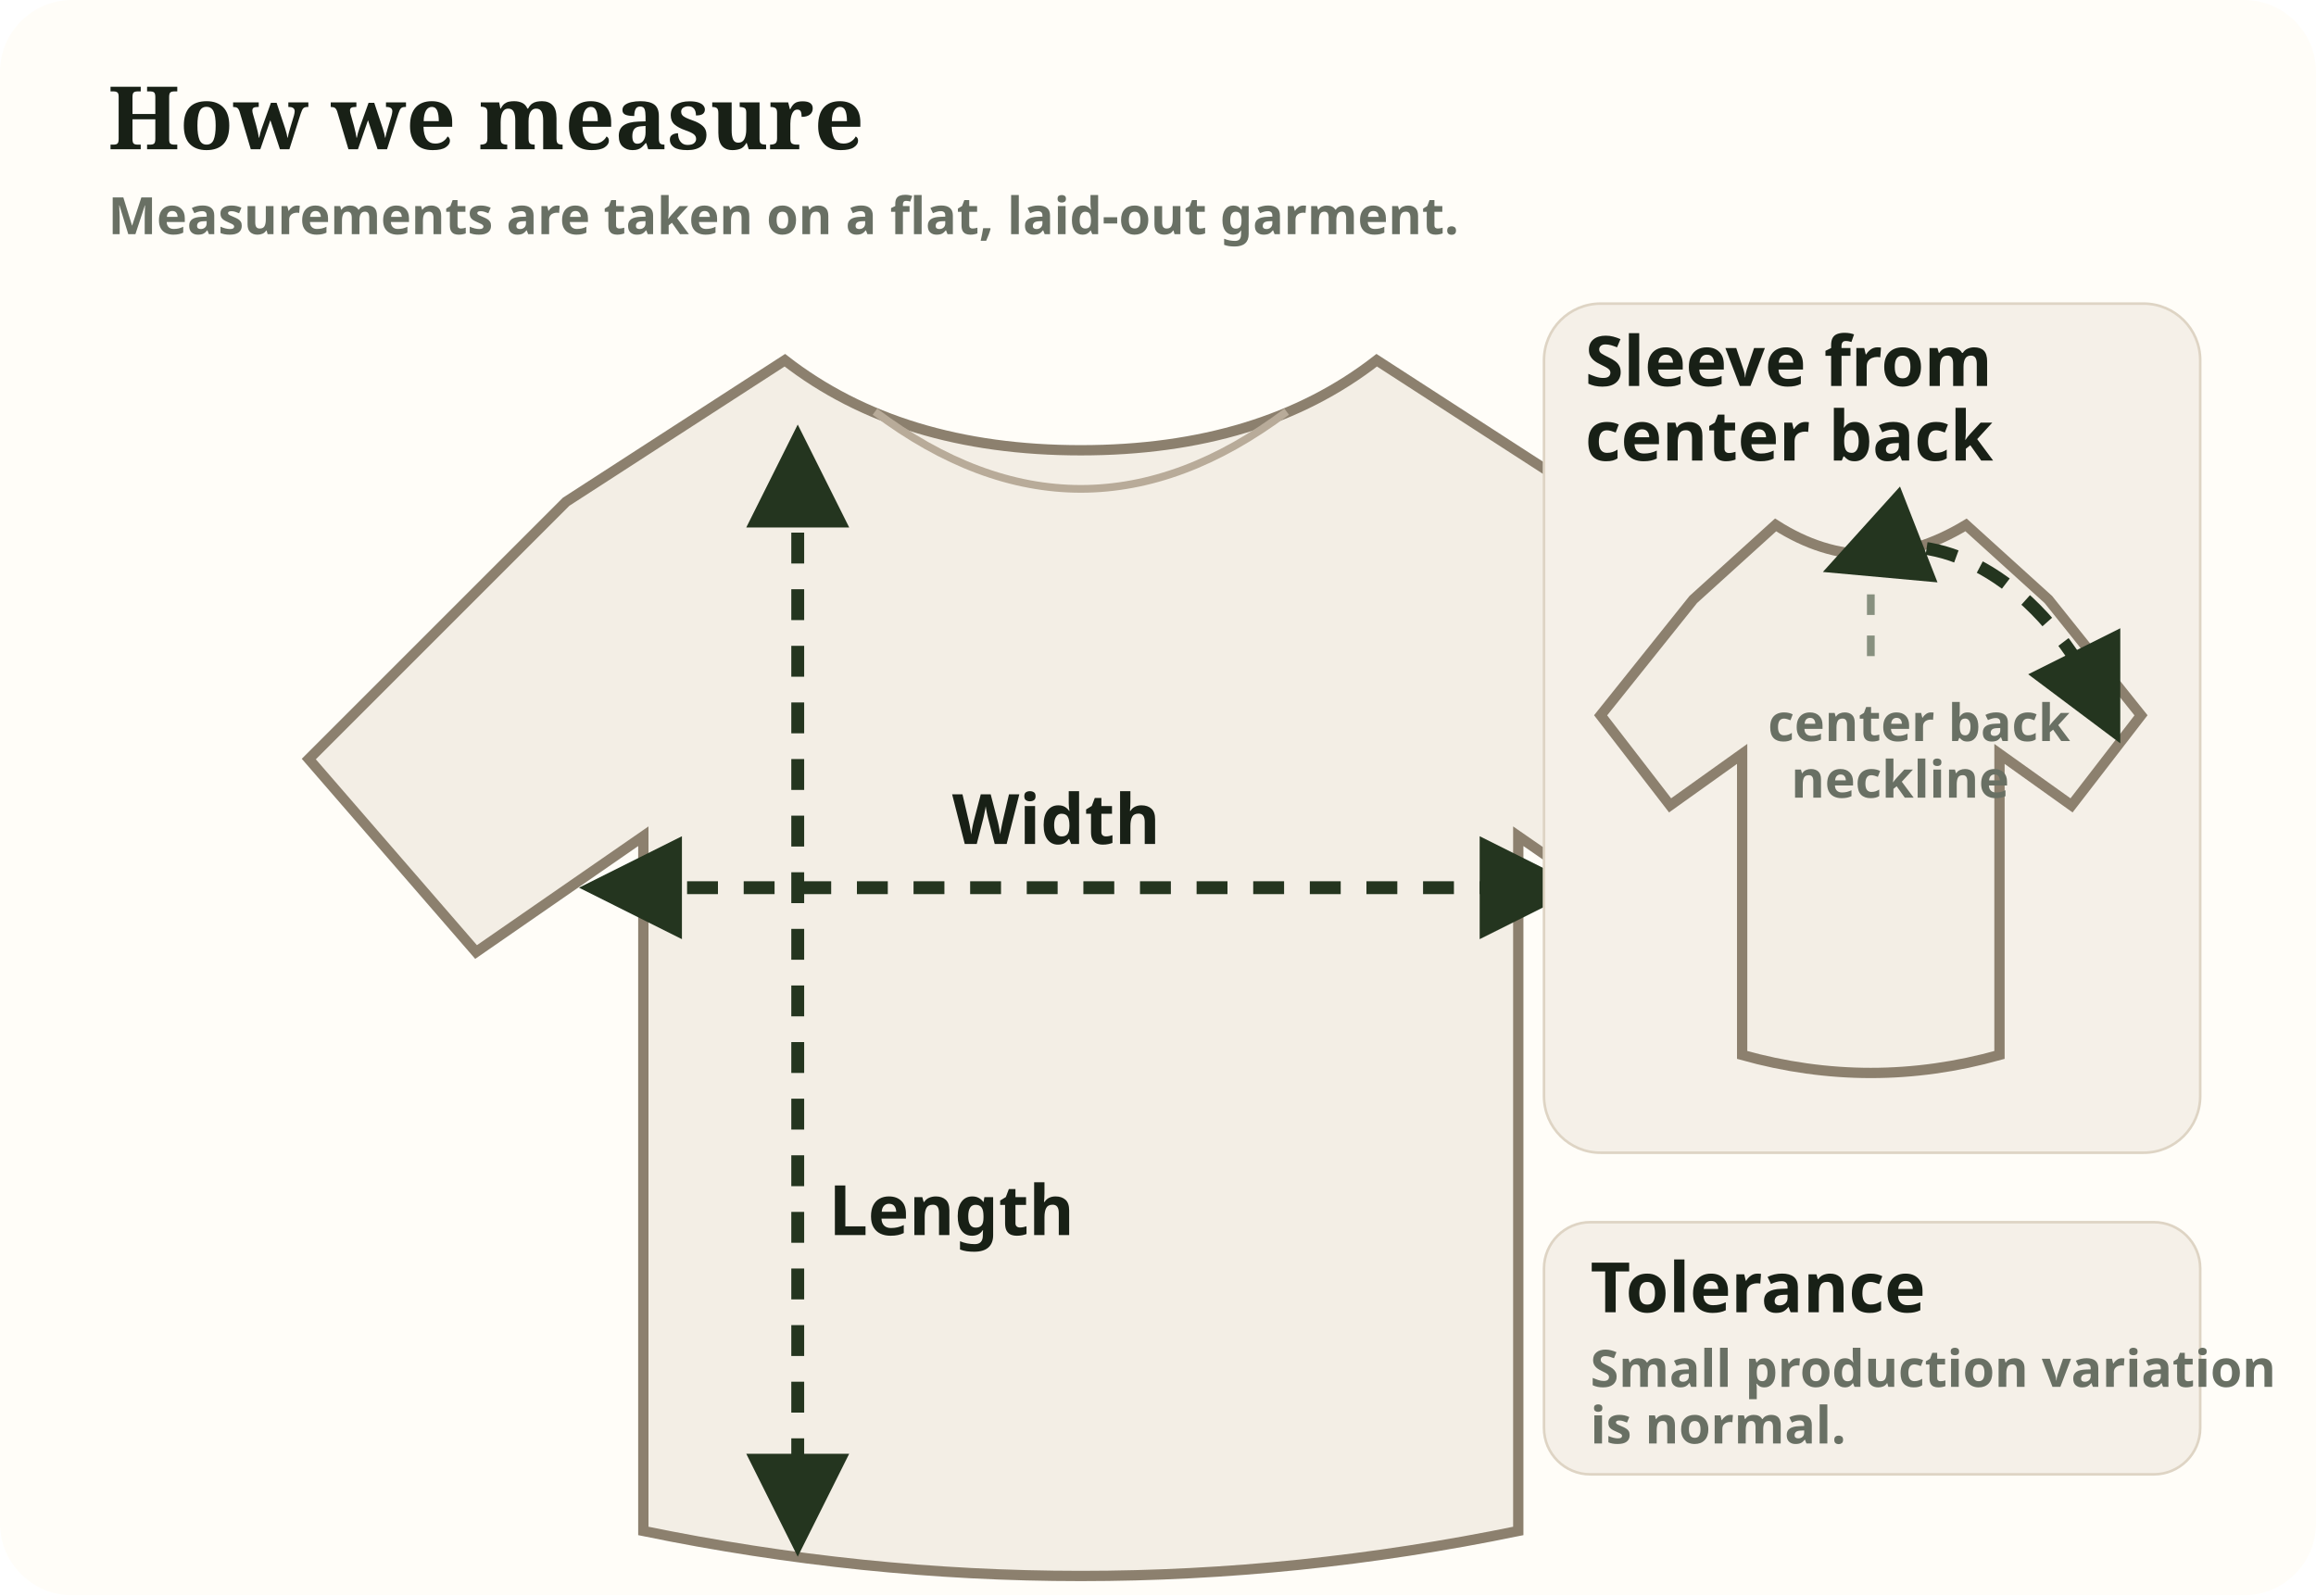
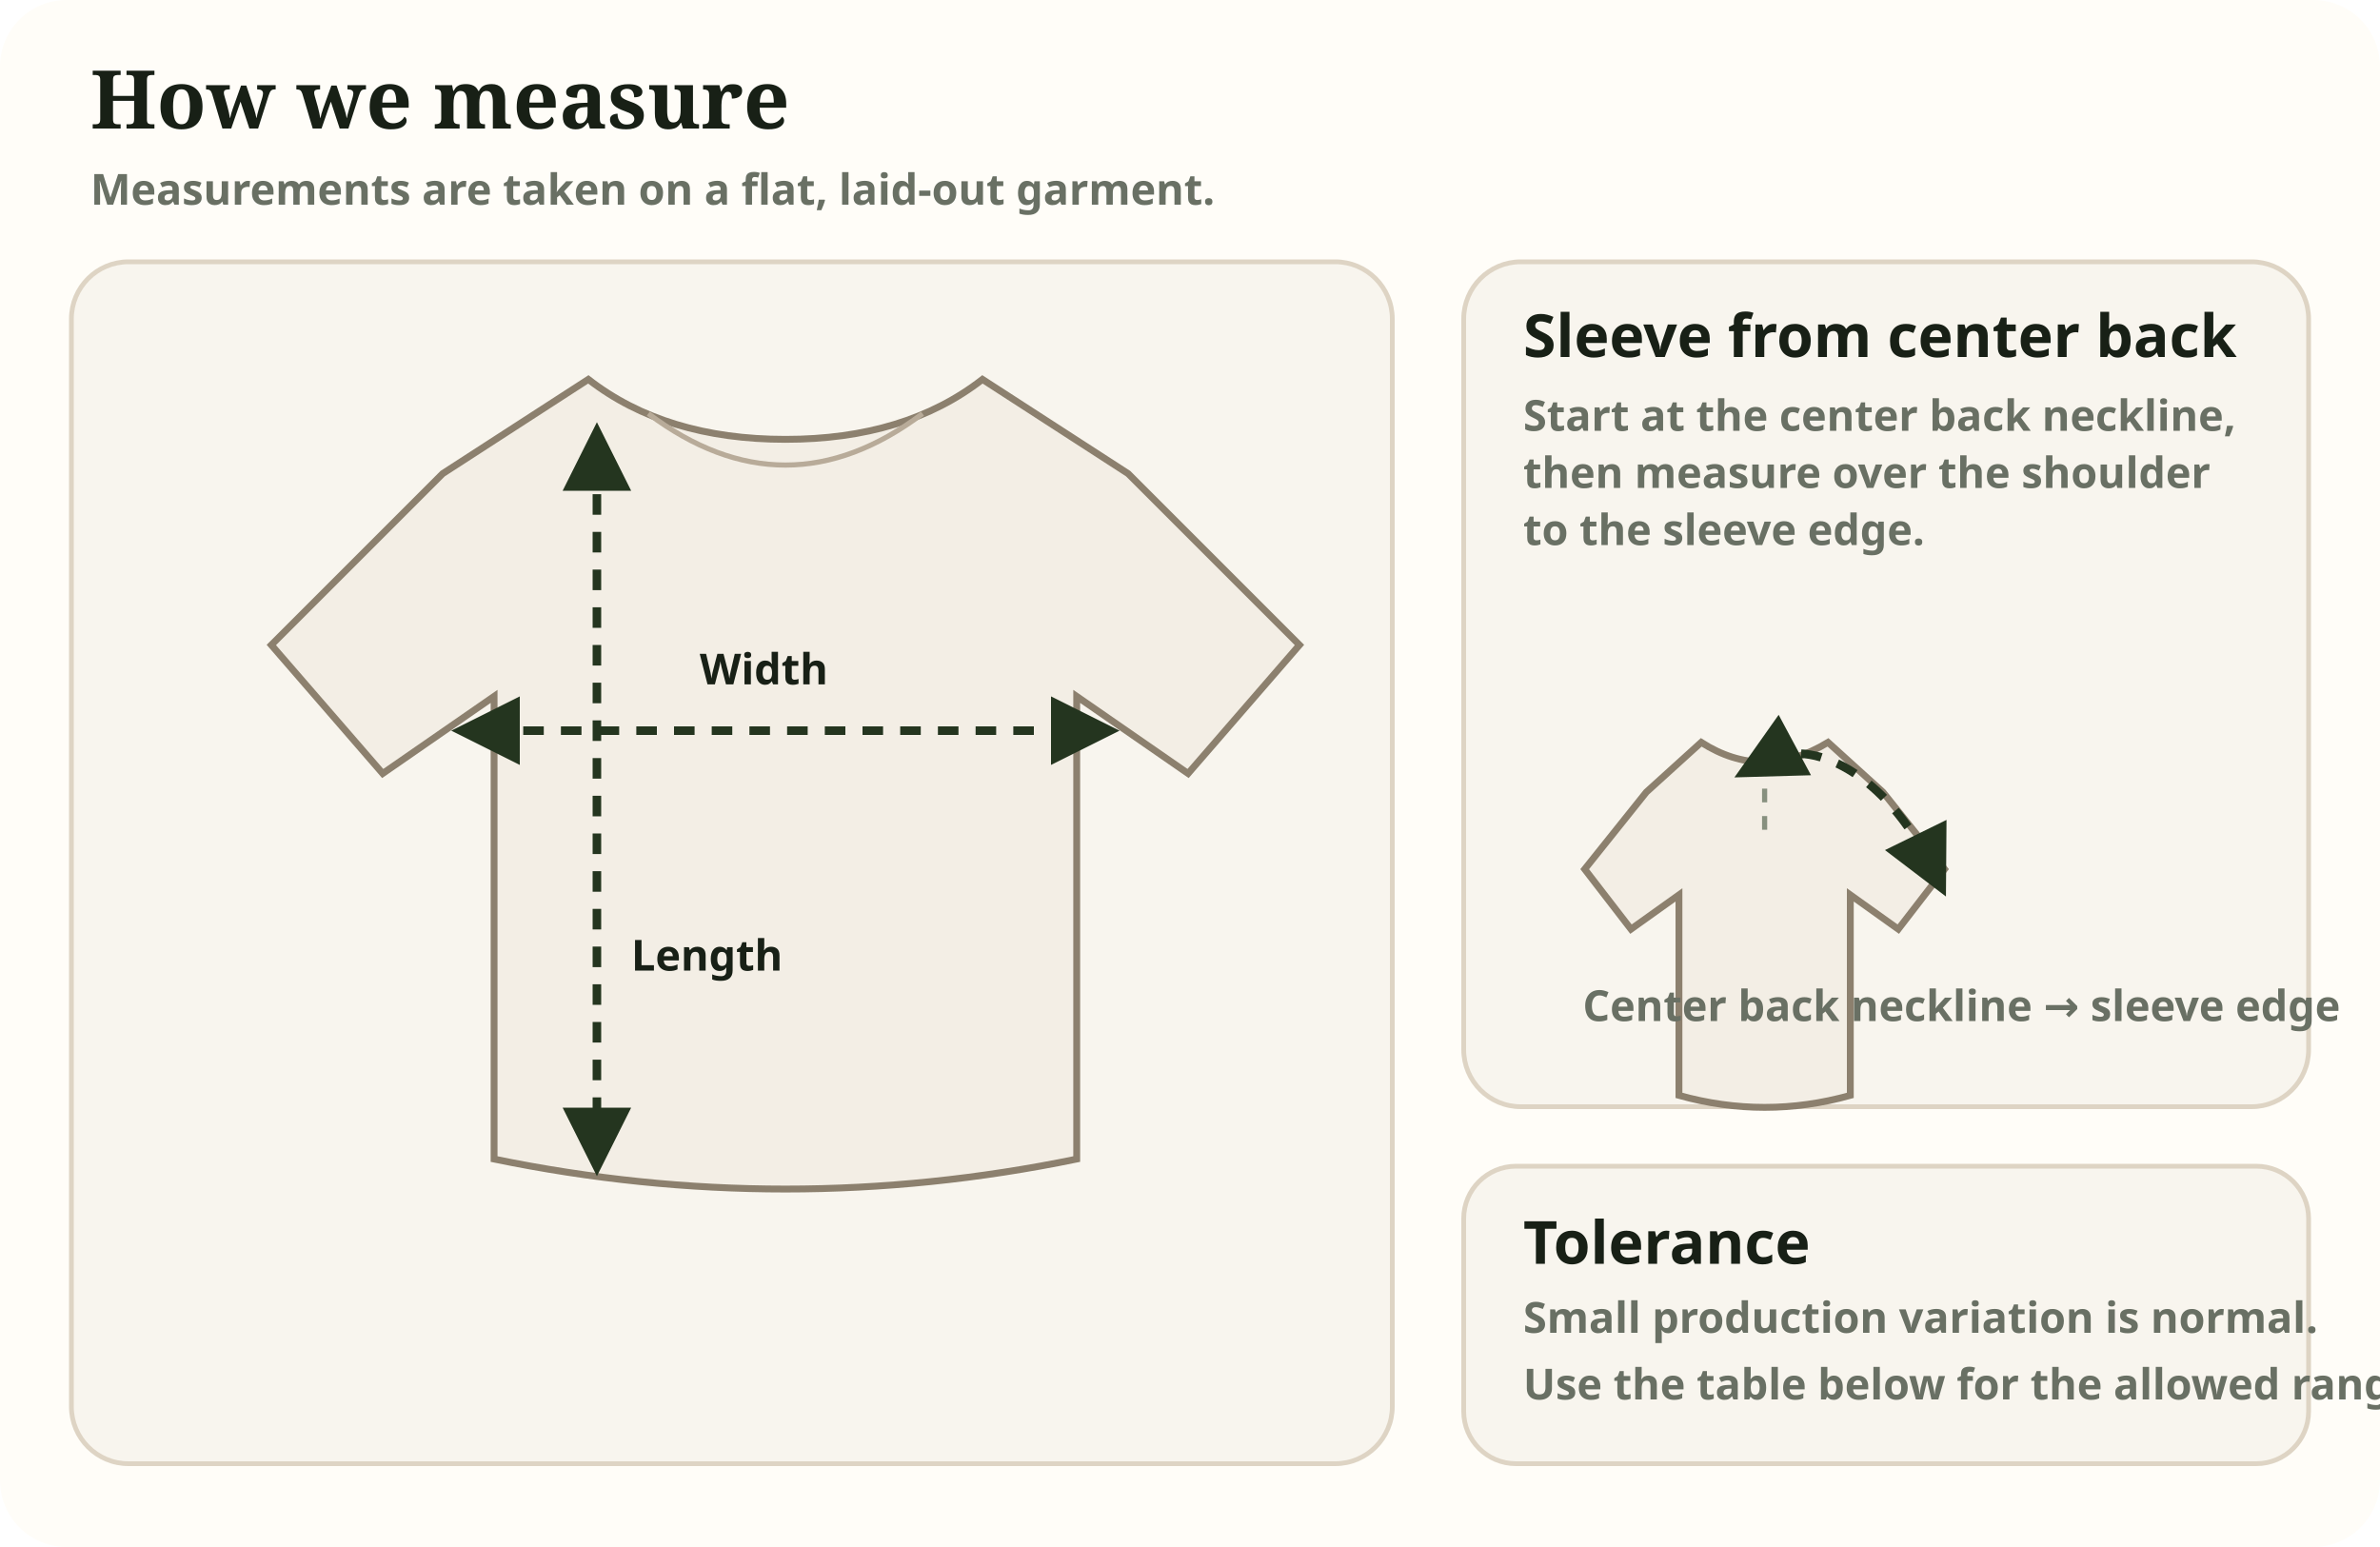
- <svg xmlns="http://www.w3.org/2000/svg" viewBox="0 0 900 620" role="img" aria-labelledby="title desc">
+ <svg xmlns="http://www.w3.org/2000/svg" viewBox="0 0 1000 650" role="img" aria-labelledby="title desc">
  <defs>
    <marker id="arrow" viewBox="0 0 10 10" refX="5" refY="5" markerWidth="8" markerHeight="8" orient="auto-start-reverse">
-       <path d="M 0 0 L 10 5 L 0 10 z" fill="#24351f" />
+       <path d="M0 0 L10 5 L0 10 z" fill="#24351f" />
    </marker>
    <style>
+     .panel{fill:#f8f5ee;stroke:#ded4c4;stroke-width:2}
    .shirt{fill:#f3eee5;stroke:#8c806e;stroke-width:4}
    .seam{fill:none;stroke:#b8ab99;stroke-width:3}
    .measure{fill:none;stroke:#24351f;stroke-width:5;stroke-dasharray:12 10;marker-start:url(#arrow);marker-end:url(#arrow)}
    .guide{fill:none;stroke:#87907f;stroke-width:3;stroke-dasharray:8 8}
-     .label{font:700 27px system-ui,sans-serif;fill:#182016}
-     .small{font:600 20px system-ui,sans-serif;fill:#697064}
+     .label{font:700 25px system-ui,sans-serif;fill:#182016}
+     .small{font:600 18px system-ui,sans-serif;fill:#697064}
    .title{font:800 34px Georgia,serif;fill:#182016}
  </style>
  </defs>
-   <rect width="900" height="620" rx="28" fill="#fffdf8" />
-   <text x="42" y="58" class="title">How we measure</text>
-   <text x="42" y="91" class="small">Measurements are taken on a flat, laid-out garment.</text>
-   <g transform="translate(70,120)">
+   <rect width="1000" height="650" rx="28" fill="#fffdf8" />
+   <text x="38" y="54" class="title">How we measure</text>
+   <text x="38" y="86" class="small">Measurements are taken on a flat, laid-out garment.</text>
+   <rect x="30" y="110" width="555" height="505" rx="24" class="panel" />
+   <g transform="translate(78,145) scale(.72)">
    <path class="shirt" d="M150 75 L235 20 Q280 55 350 55 Q420 55 465 20 L550 75 L650 175 L585 250 L520 205 L520 475 Q350 510 180 475 L180 205 L115 250 L50 175 Z" />
    <path class="seam" d="M270 40 Q350 100 430 40" />
    <path class="measure" d="M175 225 L525 225" />
-     <text x="300" y="208" class="label">Width</text>
+     <text x="300" y="198" class="label">Width</text>
    <path class="measure" d="M240 65 L240 465" />
-     <text x="252" y="360" class="label">Length</text>
+     <text x="260" y="365" class="label">Length</text>
  </g>
-   <g transform="translate(600,118)">
-     <rect x="0" y="0" width="255" height="330" rx="22" fill="#f5f0e8" stroke="#ded4c4" />
+   <rect x="615" y="110" width="355" height="355" rx="24" class="panel" />
+   <text x="640" y="150" class="label">Sleeve from center back</text>
+   <text x="640" y="181" class="small">Start at the center back neckline,</text>
+   <text x="640" y="205" class="small">then measure over the shoulder</text>
+   <text x="640" y="229" class="small">to the sleeve edge.</text>
+   <g transform="translate(650,250) scale(.72)">
    <path class="shirt" d="M58 115 L90 86 Q126 109 164 86 L196 115 L232 160 L205 195 L177 175 L177 292 Q127 306 77 292 L77 175 L49 195 L22 160 Z" />
    <circle cx="127" cy="97" r="7" fill="#24351f" />
    <path class="guide" d="M127 97 L127 145" />
-     <path class="measure" d="M127 97 C150 88 190 103 215 153" />
-     <text x="16" y="32" class="label" font-size="23">Sleeve from</text>
-     <text x="16" y="61" class="label" font-size="23">center back</text>
-     <text x="87" y="170" class="small" font-size="17">center back</text>
-     <text x="96" y="192" class="small" font-size="17">neckline</text>
+     <path class="measure" d="M127 97 C155 82 198 105 224 158" />
  </g>
-   <g transform="translate(600,475)">
-     <rect x="0" y="0" width="255" height="98" rx="18" fill="#f5f0e8" stroke="#ded4c4" />
-     <text x="18" y="35" class="label" font-size="22">Tolerance</text>
-     <text x="18" y="64" class="small" font-size="17">Small production variation</text>
-     <text x="18" y="86" class="small" font-size="17">is normal.</text>
-   </g>
+   <text x="665" y="429" class="small">Center back neckline → sleeve edge</text>
+   <rect x="615" y="490" width="355" height="125" rx="22" class="panel" />
+   <text x="640" y="531" class="label">Tolerance</text>
+   <text x="640" y="560" class="small">Small production variation is normal.</text>
+   <text x="640" y="588" class="small">Use the table below for the allowed range.</text>
</svg>
